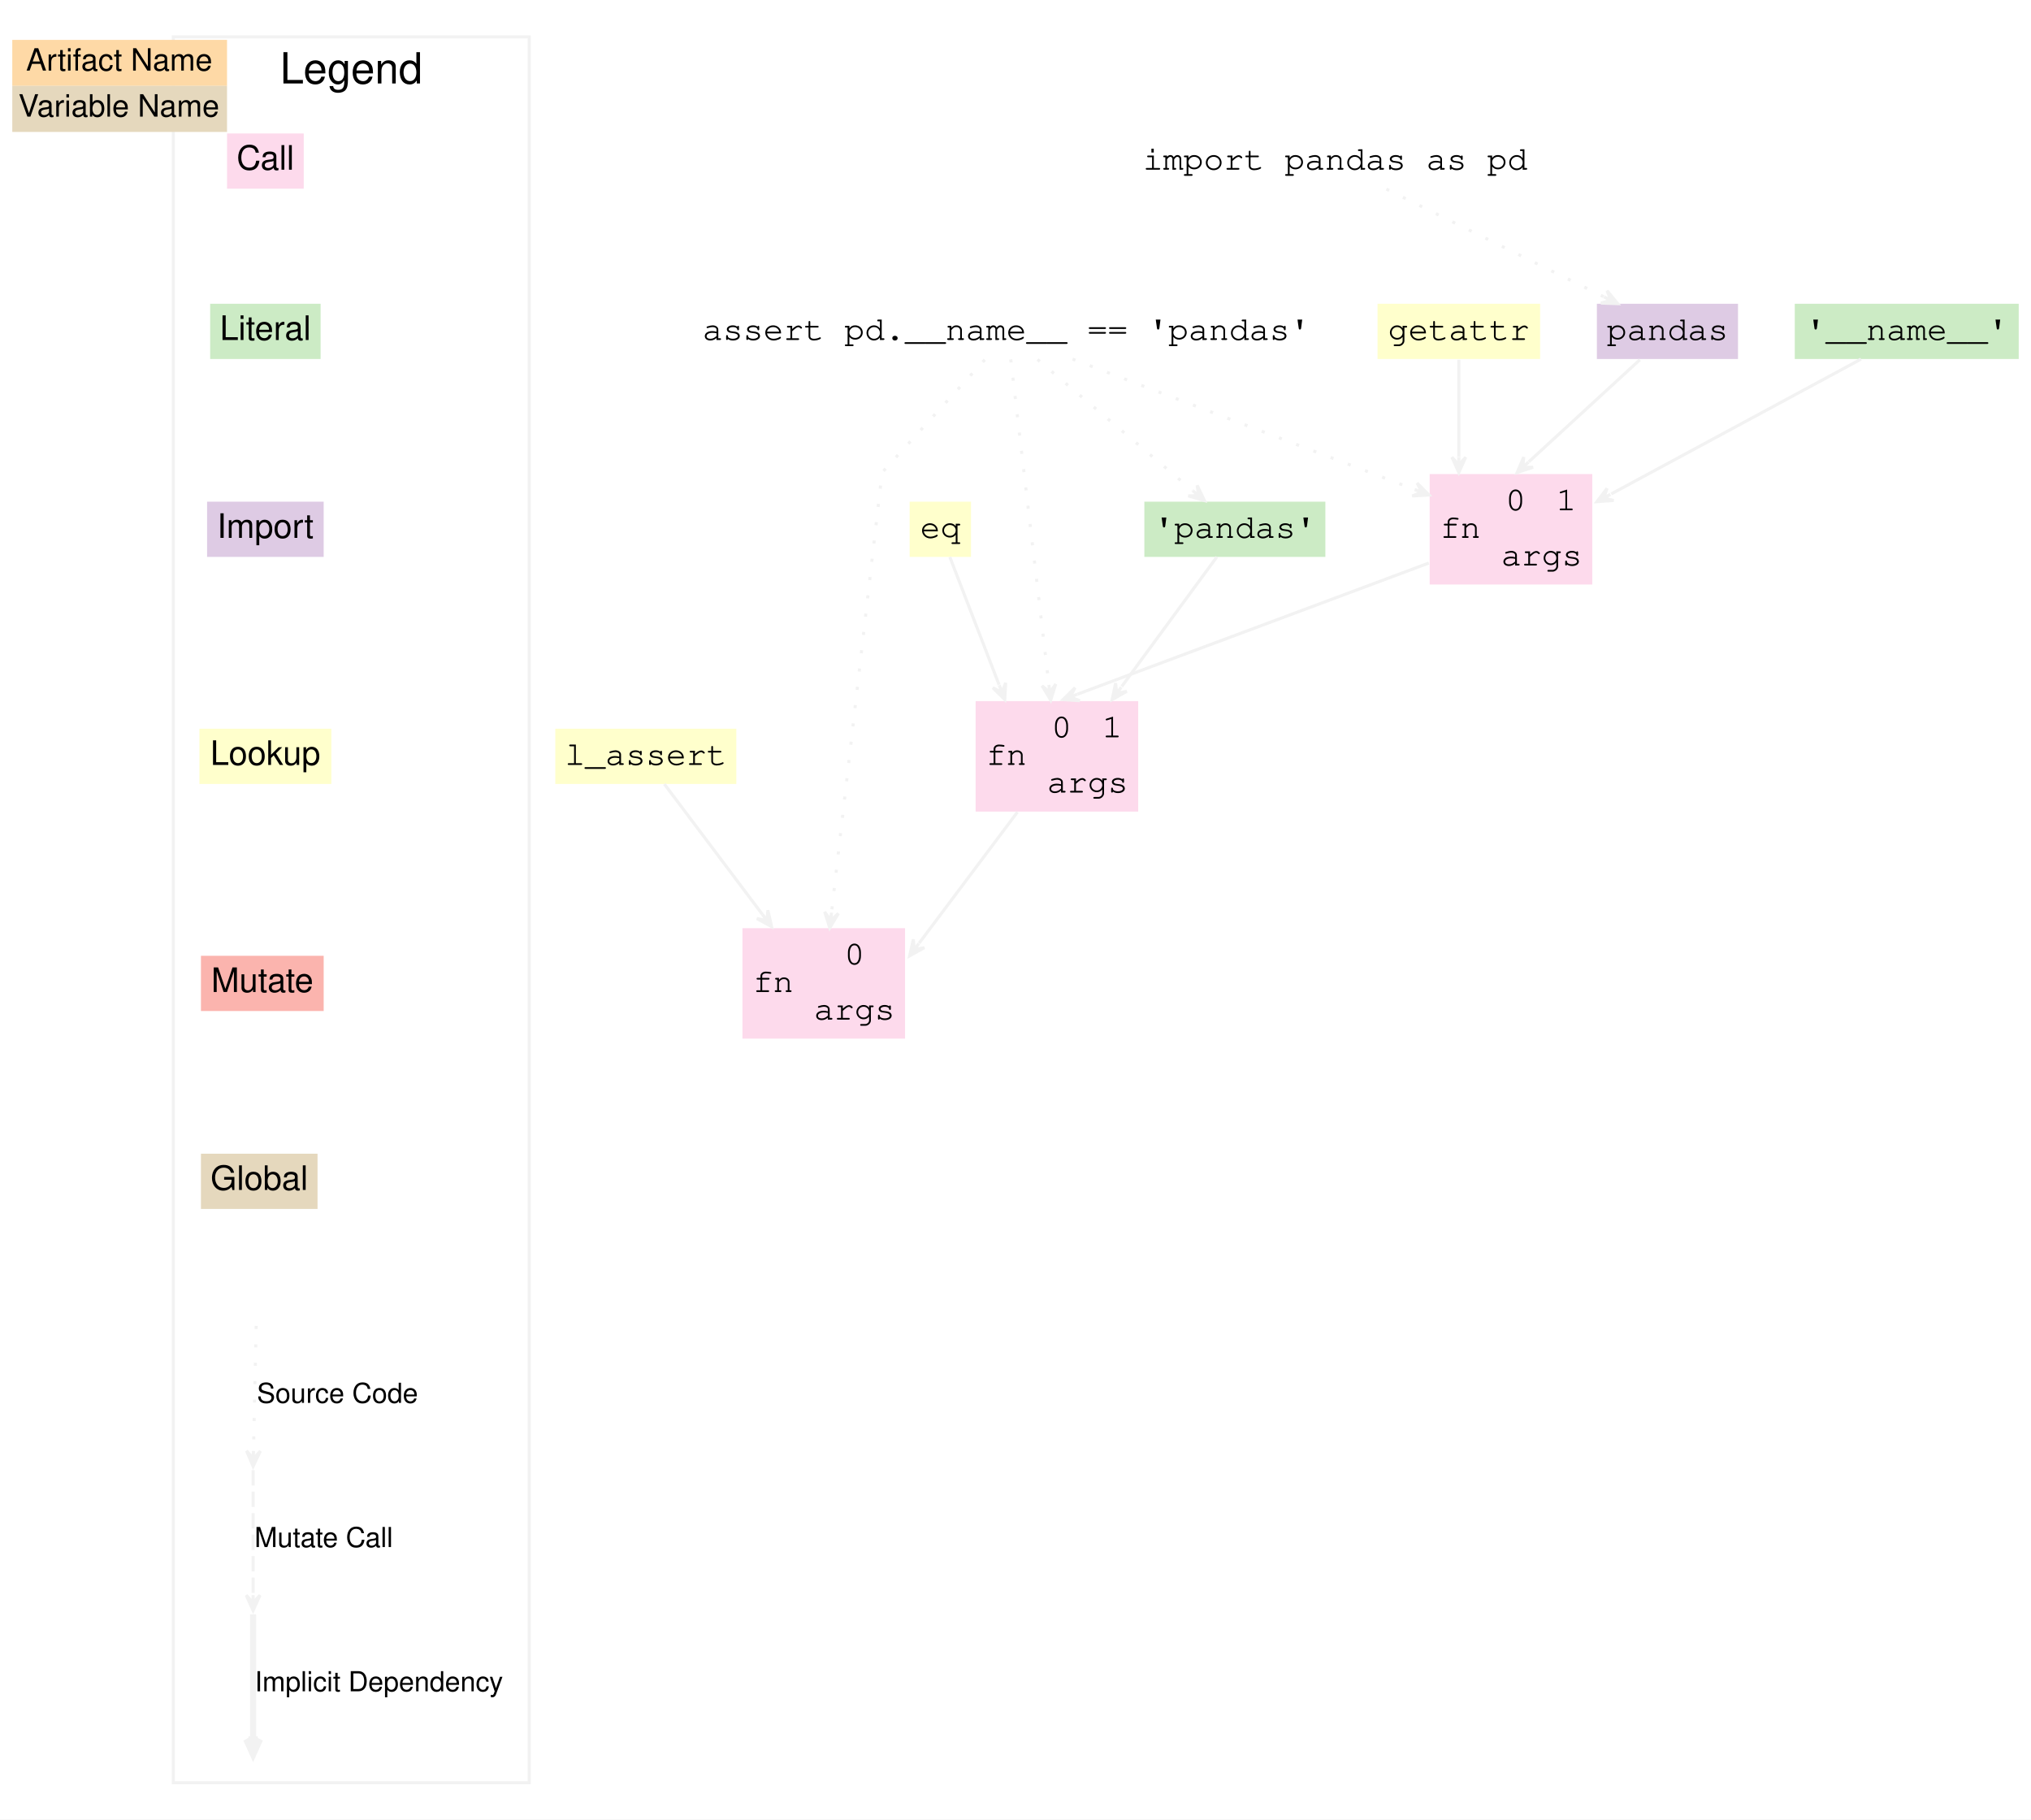
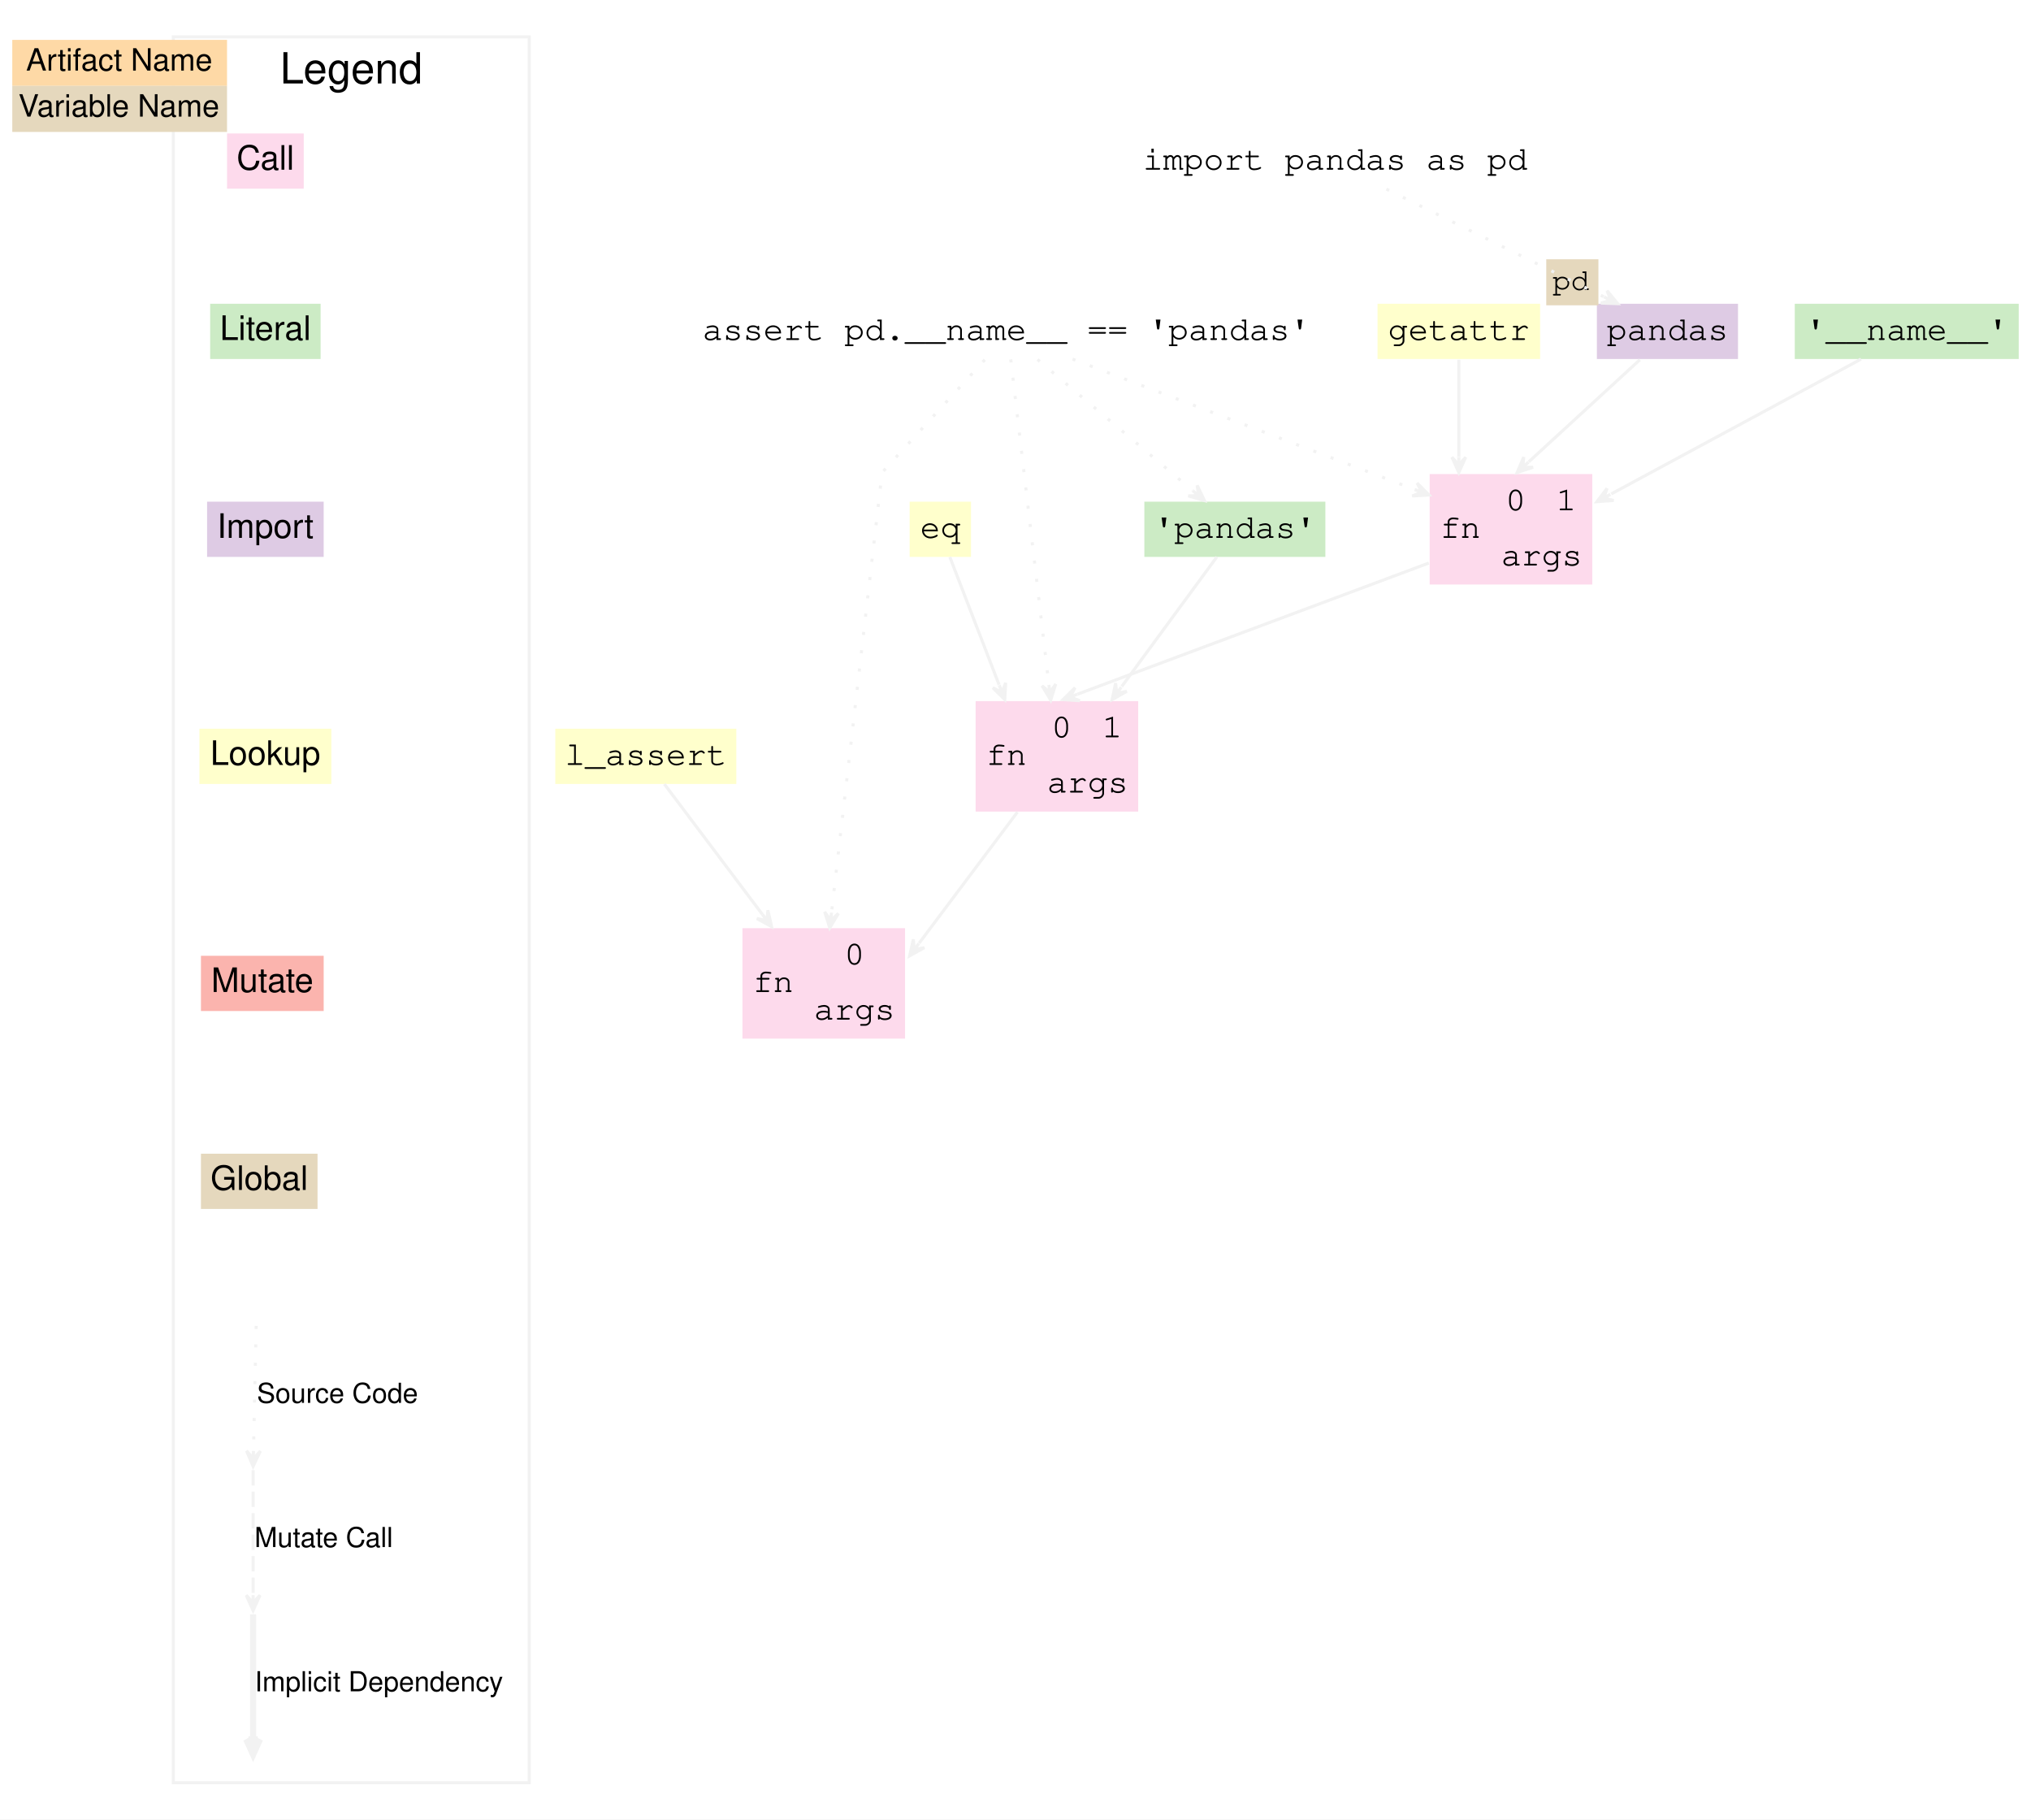
<svg xmlns="http://www.w3.org/2000/svg" width="662pt" height="593pt" viewBox="0 0 662 593">
  <g class="graph" transform="scale(1) translate(4 589)">
    <polygon points="-4 4 -4 -589 658 -589 658 4" fill="#fff" stroke="transparent" />
    <g class="cluster">
      <polygon points="52.5 -8 52.5 -577 168.5 -577 168.5 -8" fill="none" stroke="#f2f2f2" />
      <text x="110.5" y="-561.8" font-family="Helvetica,sans-Serif" font-size="14" text-anchor="middle">Legend</text>
    </g>
    <g class="node">
      <polygon points="70 -527.5 70 -545.5 95 -545.5 95 -527.5" fill="#fddaec" stroke="#f2f2f2" stroke-width="0" />
      <text x="82.5" y="-533.7" fill="#000000" font-family="Helvetica,sans-Serif" font-size="11" text-anchor="middle">Call</text>
      <polygon points="0 -561 0 -576 70 -576 70 -561" fill="#fed9a6" stroke="transparent" />
      <text x="4.5" y="-566" fill="#000000" font-family="Helvetica,sans-Serif" font-size="10">Artifact Name</text>
      <polygon points="0 -546 0 -561 70 -561 70 -546" fill="#e5d8bd" stroke="transparent" />
      <text x="2" y="-551" fill="#000000" font-family="Helvetica,sans-Serif" font-size="10">Variable Name</text>
      <polygon points="100.5 -490 64.5 -490 64.5 -472 100.5 -472" fill="#ccebc5" stroke="#f2f2f2" stroke-width="0" />
      <text x="82.5" y="-478.2" fill="#000000" font-family="Helvetica,sans-Serif" font-size="11" text-anchor="middle">Literal</text>
      <polygon points="101.5 -425.5 63.5 -425.5 63.5 -407.5 101.5 -407.5" fill="#decbe4" stroke="#f2f2f2" stroke-width="0" />
      <text x="82.5" y="-413.7" fill="#000000" font-family="Helvetica,sans-Serif" font-size="11" text-anchor="middle">Import</text>
      <polygon points="104 -351.5 61 -351.5 61 -333.5 104 -333.5" fill="#ffc" stroke="#f2f2f2" stroke-width="0" />
      <text x="82.5" y="-339.7" fill="#000000" font-family="Helvetica,sans-Serif" font-size="11" text-anchor="middle">Lookup</text>
      <polygon points="61.5 -259.5 61.5 -277.5 101.5 -277.5 101.5 -259.5" fill="#fbb4ae" stroke="#f2f2f2" stroke-width="0" />
      <text x="81.5" y="-265.7" fill="#000000" font-family="Helvetica,sans-Serif" font-size="11" text-anchor="middle">Mutate</text>
      <polygon points="99.5 -213 61.5 -213 61.5 -195 99.5 -195" fill="#e5d8bd" stroke="#f2f2f2" stroke-width="0" />
      <text x="80.5" y="-201.2" fill="#000000" font-family="Helvetica,sans-Serif" font-size="11" text-anchor="middle">Global</text>
    </g>
    <g class="edge">
      <path d="m79.5-156.87c-0.05 2.11-0.63 28.8-0.88 40.47" fill="none" stroke="#f2f2f2" stroke-dasharray="1,5" />
      <polygon points="78.5 -111.12 80.86 -116.07 78.56 -113.62 78.61 -116.12 78.61 -116.12 78.61 -116.12 78.56 -113.62 76.36 -116.17 78.5 -111.12" fill="#f2f2f2" stroke="#f2f2f2" />
      <text x="106" y="-131.8" font-family="Helvetica,sans-Serif" font-size="9" text-anchor="middle">Source Code</text>
      <path d="m78.5-109.87v40.47" fill="none" stroke="#f2f2f2" stroke-dasharray="5,2" />
      <polygon points="78.5 -64.12 80.75 -69.12 78.5 -66.62 78.5 -69.12 78.5 -69.12 78.5 -69.12 78.5 -66.62 76.25 -69.12 78.5 -64.12" fill="#f2f2f2" stroke="#f2f2f2" />
      <text x="101.5" y="-84.8" font-family="Helvetica,sans-Serif" font-size="9" text-anchor="middle">Mutate Call</text>
      <path d="m78.5-62.87v40.47" fill="none" stroke="#f2f2f2" stroke-width="2" />
      <polygon points="78.5 -17.12 80.75 -22.12 79 -19.62 79 -22.12 78.5 -22.12 78 -22.12 78 -19.62 76.25 -22.12 78.5 -17.12" fill="#f2f2f2" stroke="#f2f2f2" stroke-width="2" />
      <text x="119.5" y="-37.8" font-family="Helvetica,sans-Serif" font-size="9" text-anchor="middle">Implicit Dependency</text>
    </g>
    <g class="node">
      <polygon points="562.5 -490 516.5 -490 516.5 -472 562.5 -472" fill="#decbe4" stroke="#f2f2f2" stroke-width="0" />
      <text x="539.5" y="-478.2" fill="#000000" font-family="Courier,monospace" font-size="11" text-anchor="middle">pandas</text>
+       <polygon points="500 -489.5 500 -504.5 517 -504.5 517 -489.5" fill="#e5d8bd" stroke="transparent" />
+       <text x="502" y="-494.5" fill="#000000" font-family="Courier,monospace" font-size="10">pd</text>
      <polygon points="462 -398.5 462 -434.5 515 -434.5 515 -398.5" fill="#fddaec" stroke="#f2f2f2" stroke-width="0" />
      <text x="472" y="-413.7" fill="#000000" font-family="Courier,monospace" font-size="11" text-anchor="middle">fn</text>
      <polyline points="482 -398.5 482 -434.5" fill="none" stroke="#f2f2f2" stroke-width="0" />
      <text x="490" y="-422.7" fill="#000000" font-family="Courier,monospace" font-size="11" text-anchor="middle">0</text>
      <polyline points="498 -416.5 498 -434.5" fill="none" stroke="#f2f2f2" stroke-width="0" />
      <text x="506.5" y="-422.7" fill="#000000" font-family="Courier,monospace" font-size="11" text-anchor="middle">1</text>
      <polyline points="482 -416.5 515 -416.5" fill="none" stroke="#f2f2f2" stroke-width="0" />
      <text x="498.5" y="-404.7" fill="#000000" font-family="Courier,monospace" font-size="11" text-anchor="middle">args</text>
    </g>
    <g class="edge" stroke="#f2f2f2">
      <path d="m530.51-471.75c-10.83 9.95-28.53 26.21-36.23 33.28" fill="none" />
      <polygon points="490.5 -435 495.7 -436.72 492.34 -436.69 494.18 -438.38 494.18 -438.38 494.18 -438.38 492.34 -436.69 492.66 -440.04 490.5 -435" fill="#f2f2f2" />
    </g>
    <g class="node">
      <polygon points="498 -490 445 -490 445 -472 498 -472" fill="#ffc" stroke="#f2f2f2" stroke-width="0" />
      <text x="471.5" y="-478.2" fill="#000000" font-family="Courier,monospace" font-size="11" text-anchor="middle">getattr</text>
    </g>
    <g class="edge" stroke="#f2f2f2">
      <path d="m471.5-471.75v31.63" fill="none" />
      <polygon points="471.5 -435 473.75 -440 471.5 -437.5 471.5 -440 471.5 -440 471.5 -440 471.5 -437.5 469.25 -440 471.5 -435" fill="#f2f2f2" />
    </g>
    <g class="node">
      <polygon points="654 -490 581 -490 581 -472 654 -472" fill="#ccebc5" stroke="#f2f2f2" stroke-width="0" />
      <text x="617.5" y="-478.2" fill="#000000" font-family="Courier,monospace" font-size="11" text-anchor="middle">'__name__'</text>
    </g>
    <g class="edge" stroke="#f2f2f2">
      <path d="m602.6-471.96c-23.27 12.56-67.05 36.18-81.41 43.93" fill="none" />
      <polygon points="516.5 -425.5 521.97 -425.89 518.7 -426.69 520.9 -427.87 520.9 -427.87 520.9 -427.87 518.7 -426.69 519.83 -429.85 516.5 -425.5" fill="#f2f2f2" />
    </g>
    <g class="node">
      <polygon points="314 -324.5 314 -360.5 367 -360.5 367 -324.5" fill="#fddaec" stroke="#f2f2f2" stroke-width="0" />
      <text x="324" y="-339.7" fill="#000000" font-family="Courier,monospace" font-size="11" text-anchor="middle">fn</text>
      <polyline points="334 -324.5 334 -360.5" fill="none" stroke="#f2f2f2" stroke-width="0" />
      <text x="342" y="-348.7" fill="#000000" font-family="Courier,monospace" font-size="11" text-anchor="middle">0</text>
      <polyline points="350 -342.5 350 -360.5" fill="none" stroke="#f2f2f2" stroke-width="0" />
      <text x="358.5" y="-348.7" fill="#000000" font-family="Courier,monospace" font-size="11" text-anchor="middle">1</text>
      <polyline points="334 -342.5 367 -342.5" fill="none" stroke="#f2f2f2" stroke-width="0" />
      <text x="350.5" y="-330.7" fill="#000000" font-family="Courier,monospace" font-size="11" text-anchor="middle">args</text>
    </g>
    <g class="edge" stroke="#f2f2f2">
      <path d="m461.72-405.5c-35.89 13.39-97.11 36.25-114.49 42.73" fill="none" />
      <polygon points="342.5 -361 347.97 -360.64 344.84 -361.87 347.18 -362.75 347.18 -362.75 347.18 -362.75 344.84 -361.87 346.4 -364.86 342.5 -361" fill="#f2f2f2" />
    </g>
    <g class="node">
      <polygon points="428 -425.5 369 -425.5 369 -407.5 428 -407.5" fill="#ccebc5" stroke="#f2f2f2" stroke-width="0" />
      <text x="398.5" y="-413.7" fill="#000000" font-family="Courier,monospace" font-size="11" text-anchor="middle">'pandas'</text>
    </g>
    <g class="edge" stroke="#f2f2f2">
      <path d="m392.6-407.46c-8.61 11.73-24.3 33.11-30.97 42.19" fill="none" />
      <polygon points="358.5 -361 363.27 -363.7 359.98 -363.02 361.46 -365.03 361.46 -365.03 361.46 -365.03 359.98 -363.02 359.64 -366.36 358.5 -361" fill="#f2f2f2" />
    </g>
    <g class="node">
      <polygon points="312.5 -425.5 292.5 -425.5 292.5 -407.5 312.5 -407.5" fill="#ffc" stroke="#f2f2f2" stroke-width="0" />
      <text x="302.5" y="-413.7" fill="#000000" font-family="Courier,monospace" font-size="11" text-anchor="middle">eq</text>
    </g>
    <g class="edge" stroke="#f2f2f2">
      <path d="m305.6-407.46c4.43 11.49 12.42 32.25 16.04 41.63" fill="none" />
      <polygon points="323.5 -361 323.8 -366.47 322.6 -363.33 321.7 -365.67 321.7 -365.67 321.7 -365.67 322.6 -363.33 319.6 -364.86 323.5 -361" fill="#f2f2f2" />
    </g>
    <g class="node">
      <polygon points="238 -250.5 238 -286.5 291 -286.5 291 -250.5" fill="#fddaec" stroke="#f2f2f2" stroke-width="0" />
      <text x="248" y="-265.7" fill="#000000" font-family="Courier,monospace" font-size="11" text-anchor="middle">fn</text>
      <polyline points="258 -250.5 258 -286.5" fill="none" stroke="#f2f2f2" stroke-width="0" />
      <text x="274.5" y="-274.7" fill="#000000" font-family="Courier,monospace" font-size="11" text-anchor="middle">0</text>
      <polyline points="258 -268.5 291 -268.5" fill="none" stroke="#f2f2f2" stroke-width="0" />
      <text x="274.5" y="-256.7" fill="#000000" font-family="Courier,monospace" font-size="11" text-anchor="middle">args</text>
    </g>
    <g class="edge" stroke="#f2f2f2">
      <path d="m327.64-324.35c-10.89 14.52-25.7 34.27-32.05 42.73" fill="none" />
      <polygon points="292.5 -277.5 297.3 -280.15 294 -279.5 295.5 -281.5 295.5 -281.5 295.5 -281.5 294 -279.5 293.7 -282.85 292.5 -277.5" fill="#f2f2f2" />
    </g>
    <g class="node">
      <polygon points="236 -351.5 177 -351.5 177 -333.5 236 -333.5" fill="#ffc" stroke="#f2f2f2" stroke-width="0" />
      <text x="206.5" y="-339.7" fill="#000000" font-family="Courier,monospace" font-size="11" text-anchor="middle">l_assert</text>
    </g>
    <g class="edge" stroke="#f2f2f2">
      <path d="m212.55-333.46c8.91 11.85 25.23 33.54 31.94 42.46" fill="none" />
      <polygon points="247.5 -287 246.29 -292.35 246 -289 244.49 -291 244.49 -291 244.49 -291 246 -289 242.7 -289.64 247.5 -287" fill="#f2f2f2" />
    </g>
    <g class="node">
      <polygon points="497.5 -545.5 365.5 -545.5 365.5 -527.5 497.5 -527.5" fill="none" stroke="#000" stroke-width="0" />
      <text x="368.5" y="-533.7" fill="#000000" font-family="Courier,monospace" font-size="11">import pandas as pd</text>
    </g>
    <g class="edge" stroke="#f2f2f2">
      <path d="m447.9-527.37c18.98 9.4 50.27 24.9 70.91 35.12" fill="none" stroke-dasharray="1,5" />
      <polygon points="523.3 -490.03 519.81 -494.26 521.06 -491.14 518.82 -492.25 518.82 -492.25 518.82 -492.25 521.06 -491.14 517.82 -490.23 523.3 -490.03" fill="#f2f2f2" />
    </g>
    <g class="node">
      <polygon points="427 -490 222 -490 222 -472 427 -472" fill="none" stroke="#000" stroke-width="0" />
      <text x="225" y="-478.2" fill="#000000" font-family="Courier,monospace" font-size="11">assert pd.__name__ == 'pandas'</text>
    </g>
    <g class="edge" stroke="#f2f2f2">
      <path d="m345.6-471.96c28.29 10.78 78.71 30 111.47 42.48" fill="none" stroke-dasharray="1,5" />
      <polygon points="461.77 -427.69 457.9 -431.57 459.43 -428.58 457.1 -429.47 457.1 -429.47 457.1 -429.47 459.43 -428.58 456.3 -427.36 461.77 -427.69" fill="#f2f2f2" />
      <path d="m334.17-471.83c12.9 10.89 35.79 30.22 50.5 42.65" fill="none" stroke-dasharray="1,5" />
      <polygon points="388.59 -425.87 386.22 -430.82 386.68 -427.49 384.77 -429.1 384.77 -429.1 384.77 -429.1 386.68 -427.49 383.32 -427.38 388.59 -425.87" fill="#f2f2f2" />
      <path d="m325.45-471.87c2.41 20.51 8.78 74.92 12.42 105.92" fill="none" stroke-dasharray="1,5" />
      <polygon points="338.47 -360.82 340.12 -366.05 338.18 -363.3 337.89 -365.78 337.89 -365.78 337.89 -365.78 338.18 -363.3 335.65 -365.52 338.47 -360.82" fill="#f2f2f2" />
      <path d="m316.98-471.75c-11.84 12.99-33.48 36.75-33.48 36.75s-11.25 98-16.44 143.17" fill="none" stroke-dasharray="1,5" />
      <polygon points="266.46 -286.59 269.27 -291.3 266.75 -289.07 267.03 -291.56 267.03 -291.56 267.03 -291.56 266.75 -289.07 264.8 -291.81 266.46 -286.59" fill="#f2f2f2" />
    </g>
  </g>
</svg>
